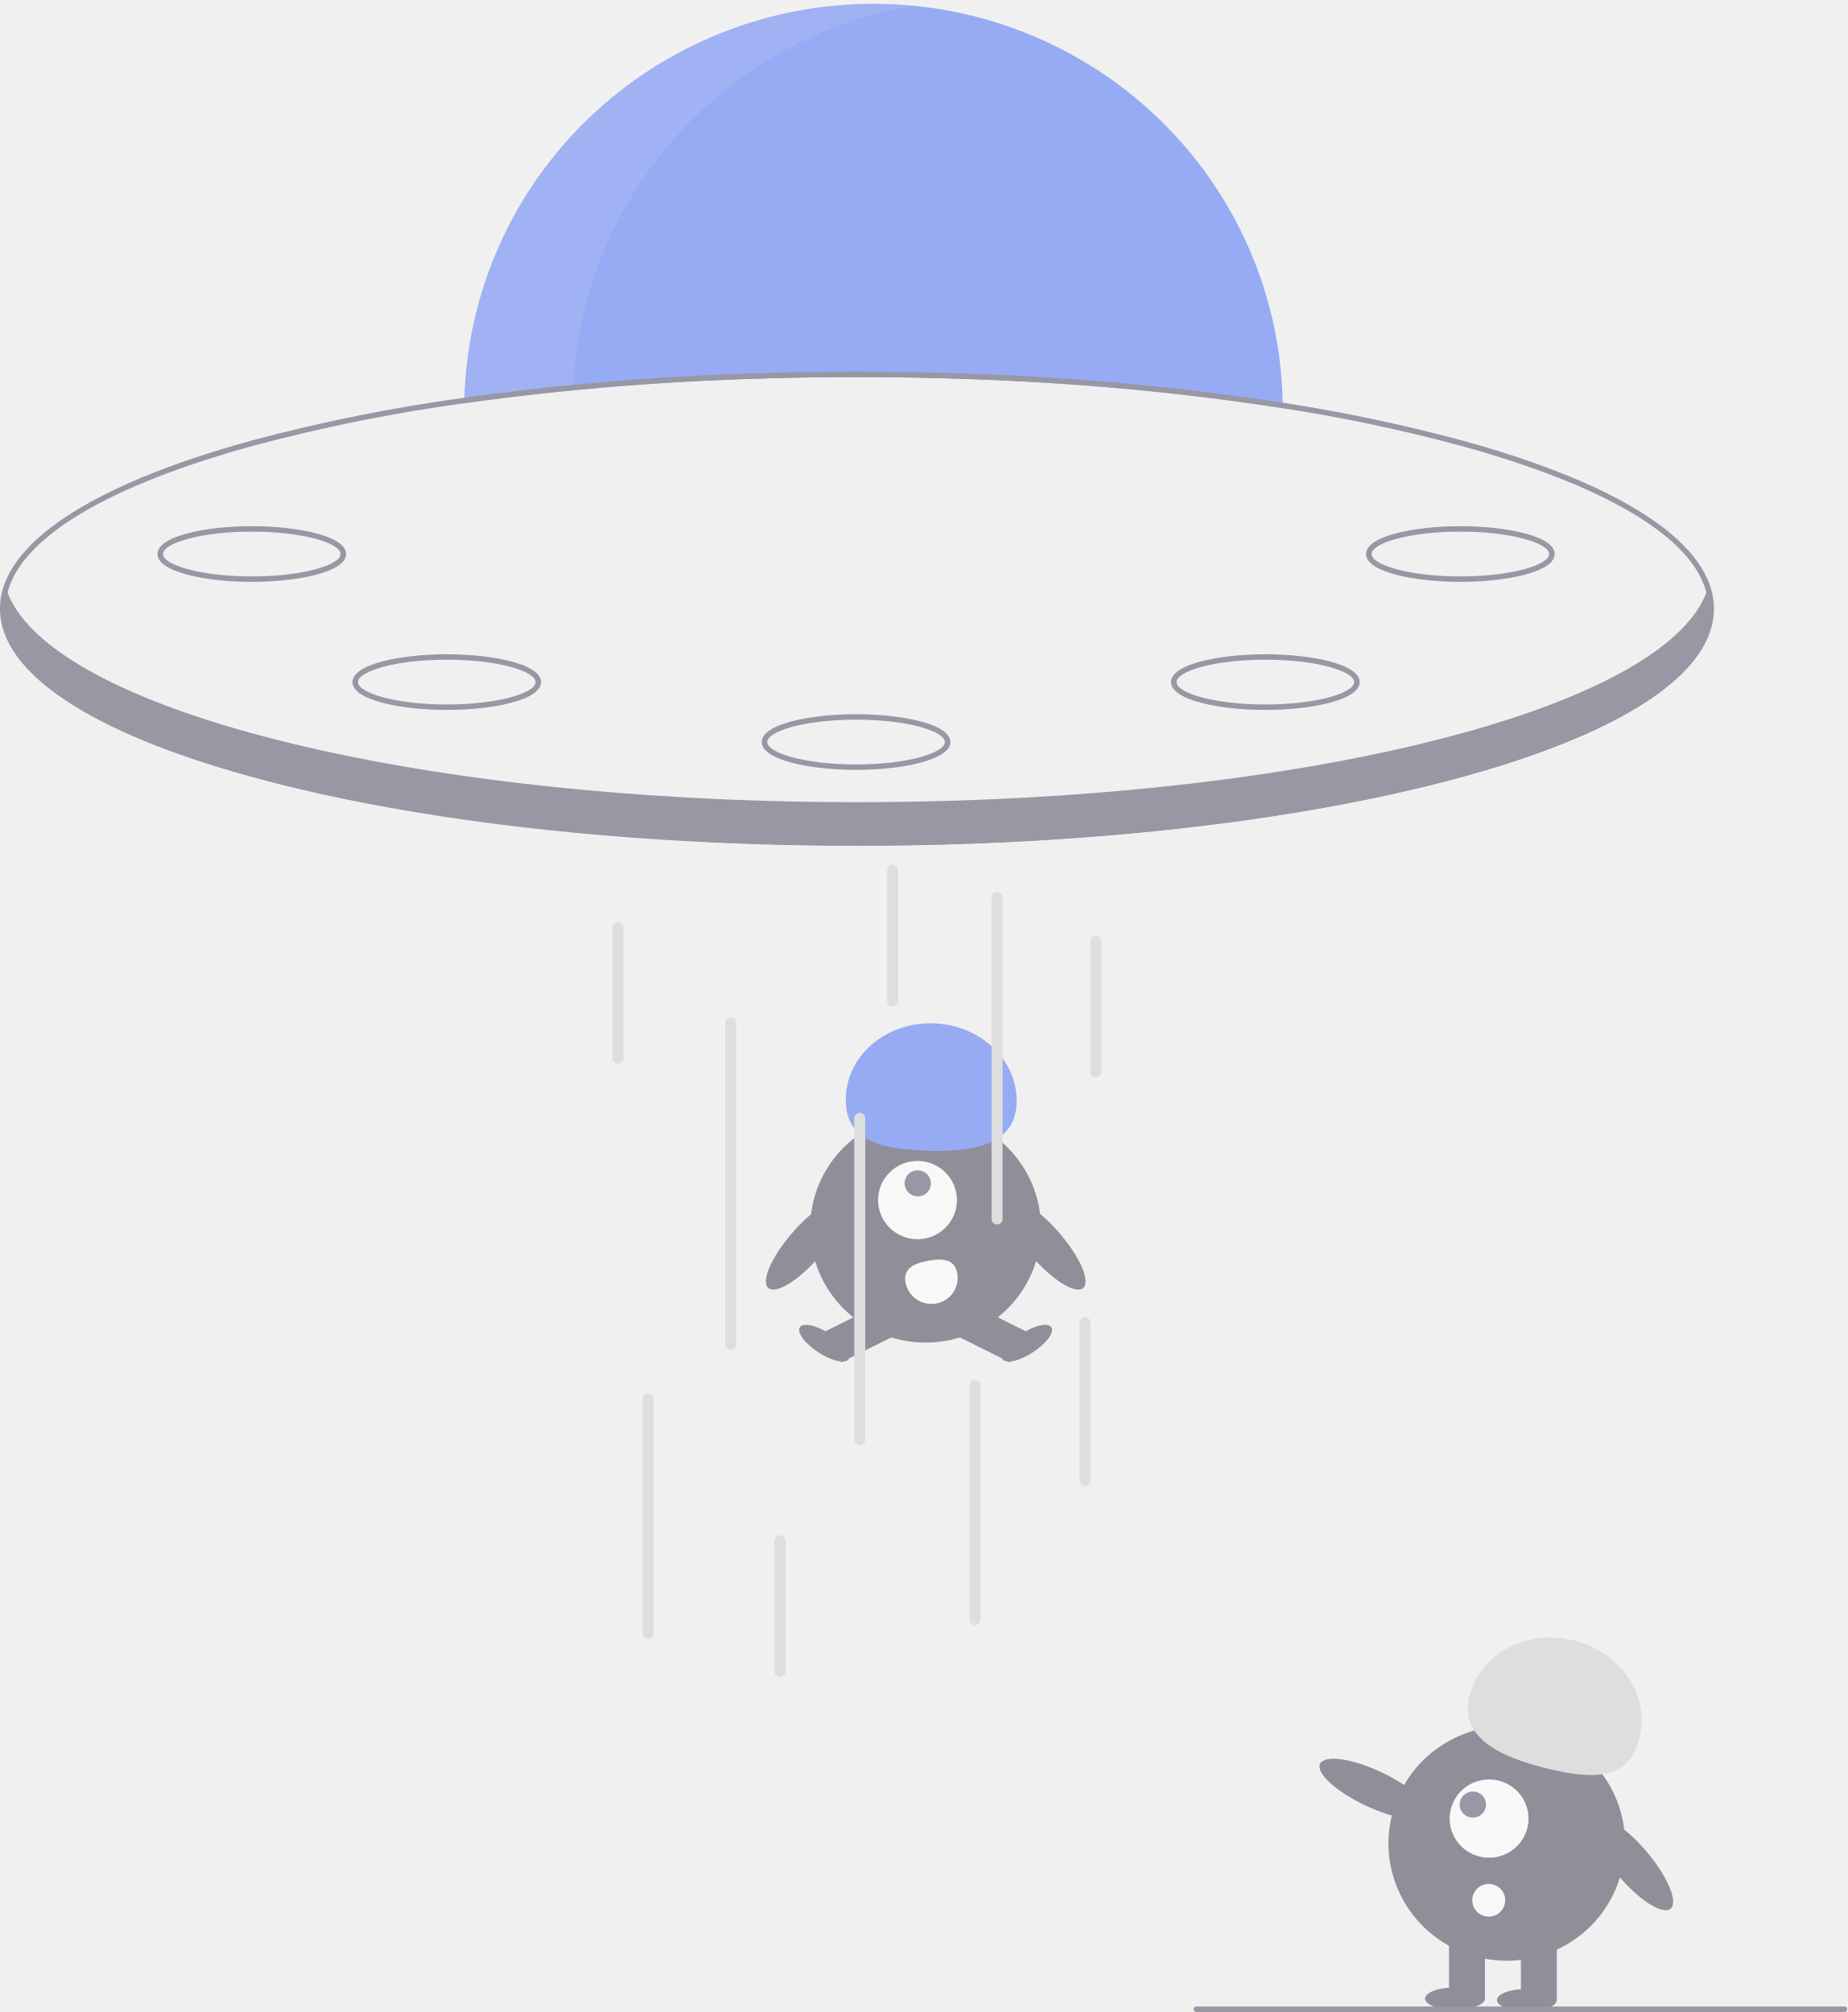
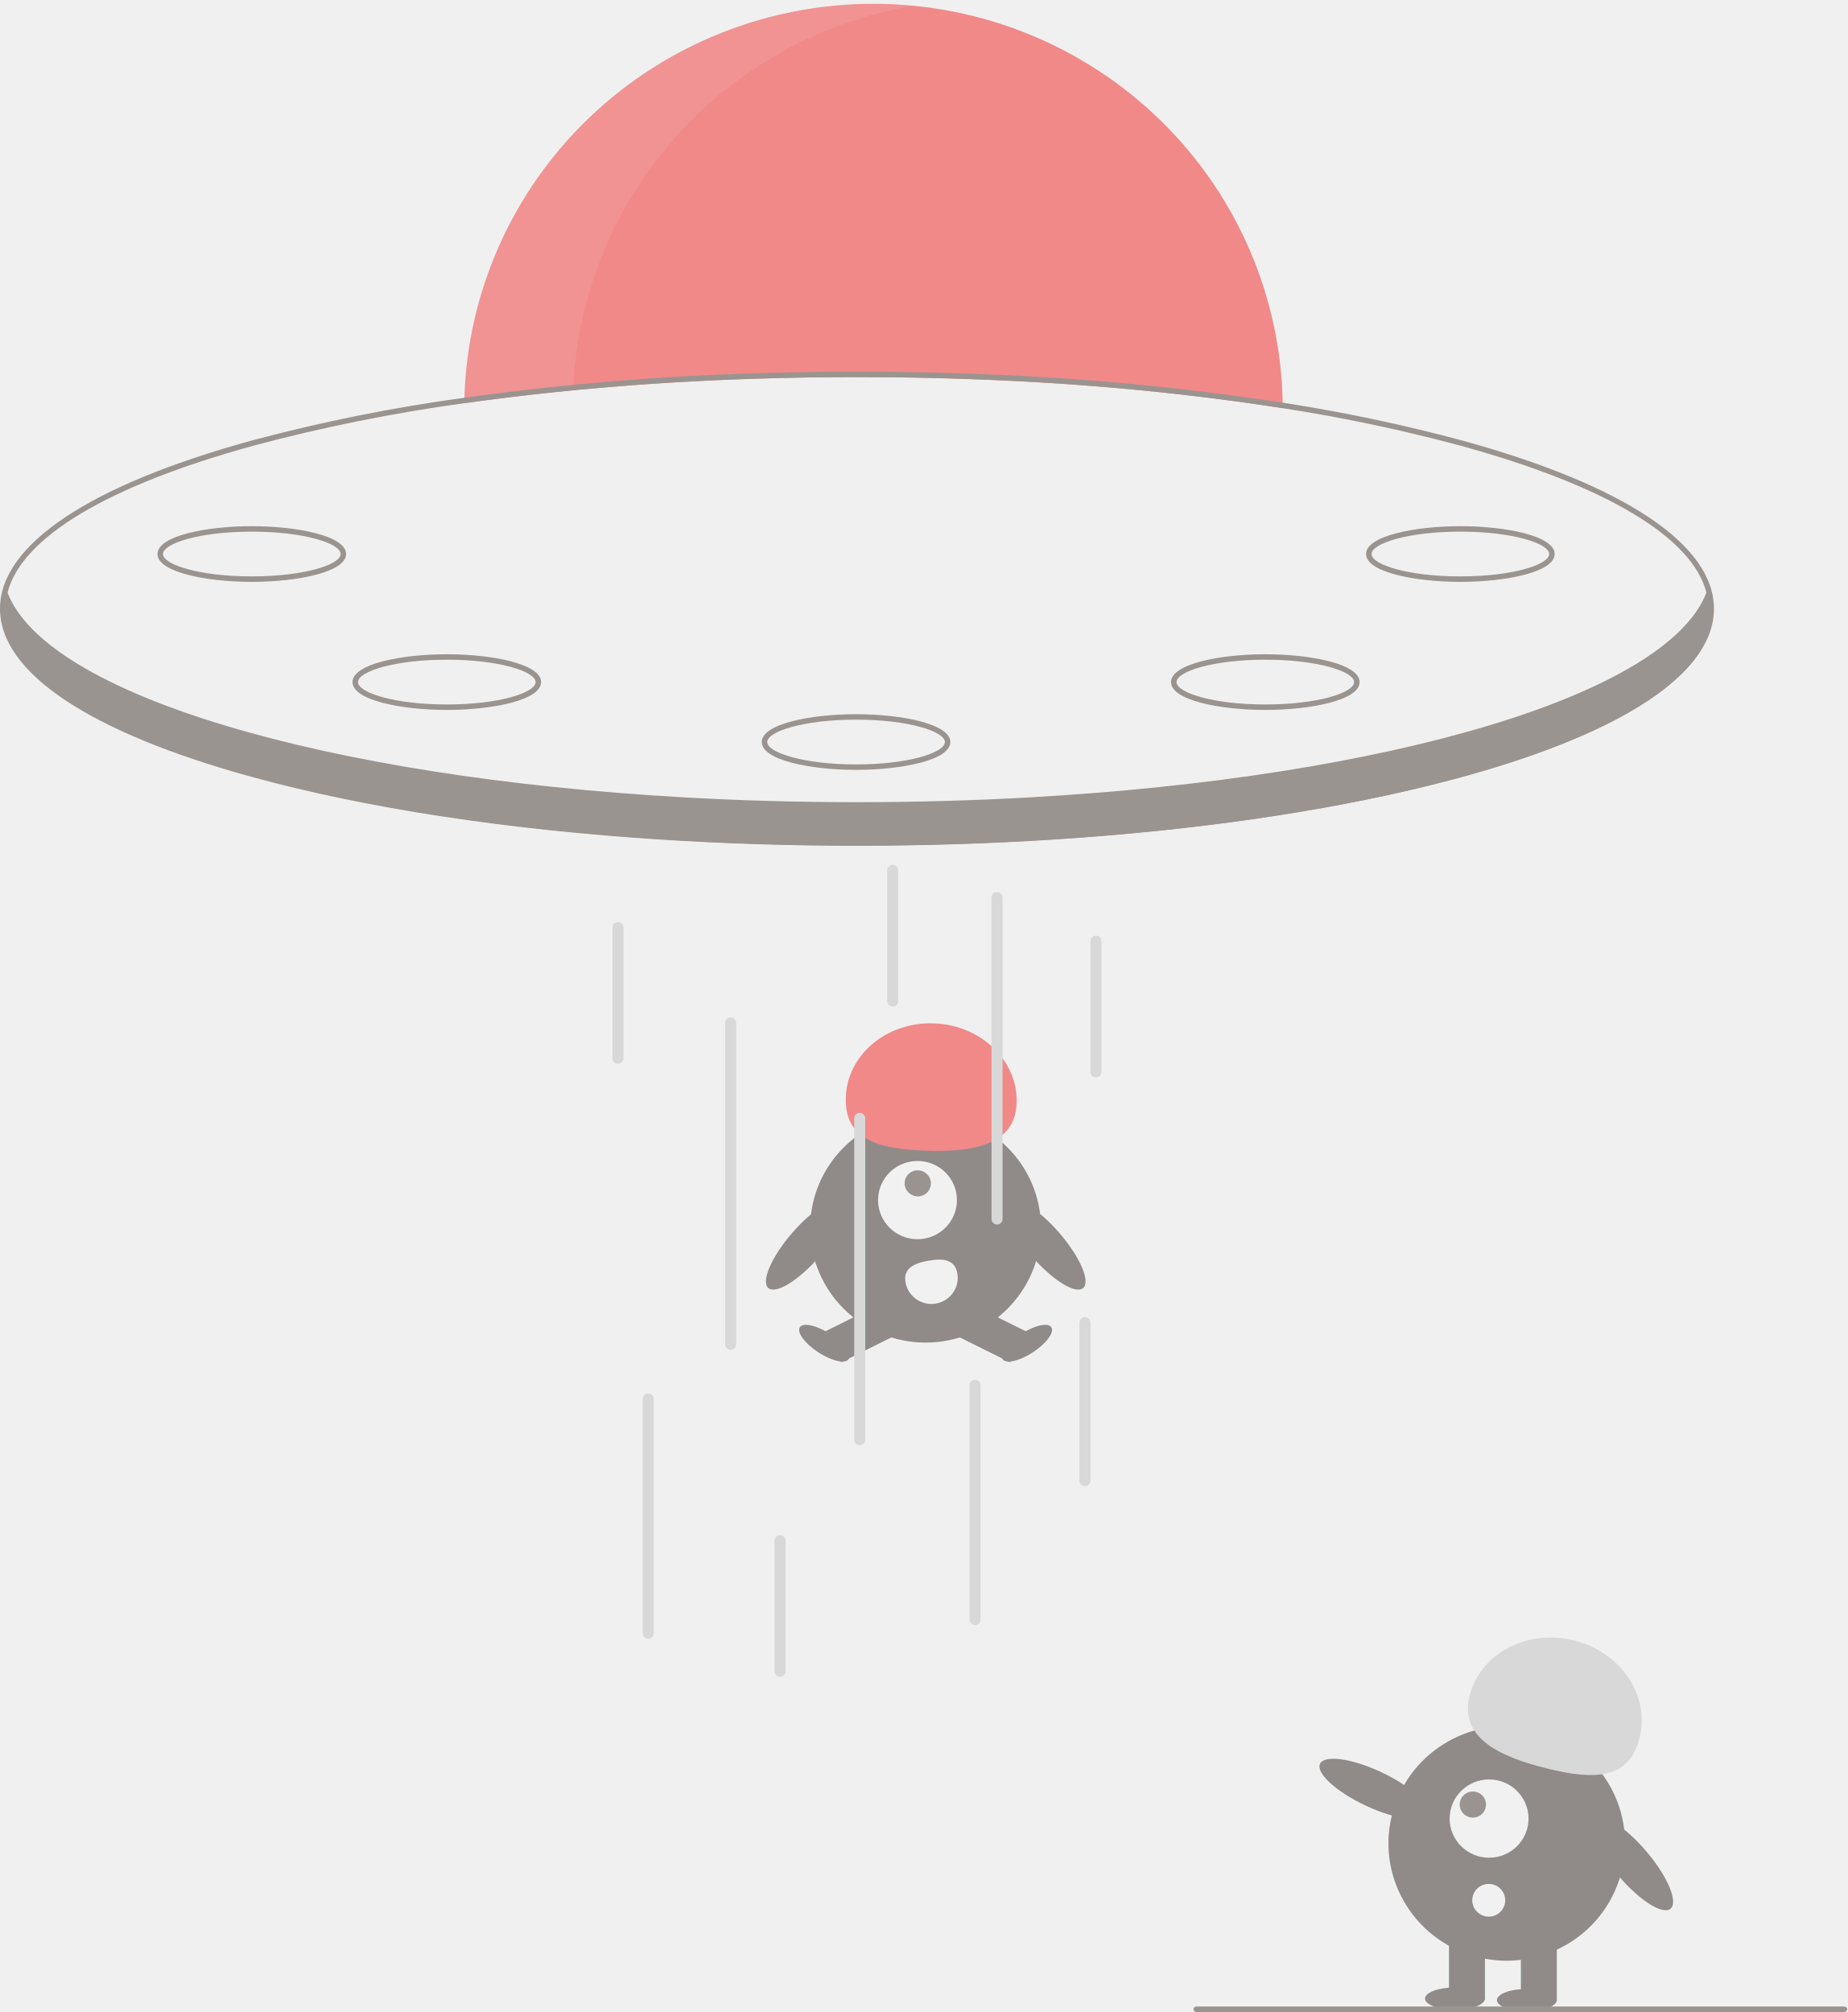
- <svg xmlns="http://www.w3.org/2000/svg" width="168" height="183" viewBox="0 0 168 183" fill="none">
-   <g opacity="0.5" clip-path="url(#clip0_171_6247)">
-     <path d="M116.657 37.127C105.011 35.283 91.749 34.299 77.938 34.299C65.297 34.299 53.12 35.122 42.221 36.673C42.223 36.507 42.226 36.341 42.233 36.175C42.522 26.537 46.6 17.393 53.594 10.697C60.589 4.002 69.945 0.287 79.665 0.346C89.383 0.405 98.694 4.233 105.605 11.013C112.517 17.792 116.482 26.985 116.652 36.626C116.654 36.795 116.657 36.961 116.657 37.127Z" fill="#3C65F5" />
-     <g opacity="0.1">
-       <path d="M84.321 0.332C79.152 -0.36 73.894 0.032 68.887 1.485C63.881 2.937 59.238 5.417 55.259 8.764C51.281 12.111 48.055 16.249 45.792 20.912C43.529 25.575 42.279 30.657 42.122 35.83C42.114 35.996 42.112 36.162 42.109 36.328C45.347 35.867 48.7 35.472 52.143 35.142C52.564 26.524 56.012 18.325 61.89 11.967C67.768 5.608 75.704 1.492 84.321 0.332V0.332Z" fill="white" />
+ <svg xmlns="http://www.w3.org/2000/svg" width="168" height="183" viewBox="0 0 168 183" fill="none" version="1.1" id="svg42">
+   <g opacity="0.5" clip-path="url(#clip0_171_6247)" id="g42">
+     <path d="M116.657 37.127C105.011 35.283 91.749 34.299 77.938 34.299C65.297 34.299 53.12 35.122 42.221 36.673C42.223 36.507 42.226 36.341 42.233 36.175C42.522 26.537 46.6 17.393 53.594 10.697C60.589 4.002 69.945 0.287 79.665 0.346C89.383 0.405 98.694 4.233 105.605 11.013C112.517 17.792 116.482 26.985 116.652 36.626C116.654 36.795 116.657 36.961 116.657 37.127Z" fill="#3C65F5" id="path1" style="fill:#f22121" />
+     <g opacity="0.1" id="g2">
+       <path d="M84.321 0.332C79.152 -0.36 73.894 0.032 68.887 1.485C63.881 2.937 59.238 5.417 55.259 8.764C51.281 12.111 48.055 16.249 45.792 20.912C43.529 25.575 42.279 30.657 42.122 35.83C42.114 35.996 42.112 36.162 42.109 36.328C45.347 35.867 48.7 35.472 52.143 35.142C52.564 26.524 56.012 18.325 61.89 11.967C67.768 5.608 75.704 1.492 84.321 0.332V0.332Z" fill="white" id="path2" style="fill:#f2f2f2" />
    </g>
-     <path d="M132.94 40.056C127.579 38.614 122.142 37.469 116.653 36.626C107.656 35.243 98.587 34.378 89.489 34.036C85.7 33.883 81.84 33.803 77.938 33.803C74.846 33.803 71.778 33.853 68.753 33.952C59.879 34.212 51.026 34.954 42.234 36.175C35.726 37.064 29.28 38.36 22.937 40.056C8.146 44.113 0 49.551 0 55.365C0 61.179 8.146 66.617 22.937 70.674C33.339 73.529 46.163 75.474 60.138 76.366C65.905 76.738 71.868 76.927 77.938 76.927C84.028 76.927 90.011 76.736 95.797 76.364C108.514 75.549 120.28 73.861 130.127 71.407C130.18 71.392 130.23 71.38 130.282 71.368C130.946 71.204 131.601 71.033 132.248 70.862C132.48 70.798 132.71 70.736 132.94 70.674C132.953 70.668 132.966 70.664 132.98 70.661C133.2 70.602 133.417 70.54 133.634 70.48C134.069 70.356 134.499 70.235 134.921 70.109C134.941 70.104 134.958 70.099 134.976 70.094C135.343 69.985 135.703 69.876 136.06 69.767C136.352 69.675 136.642 69.586 136.929 69.494C137.139 69.427 137.346 69.36 137.551 69.293C137.701 69.244 137.848 69.197 137.993 69.147C138.191 69.083 138.388 69.016 138.583 68.949C138.665 68.921 138.748 68.894 138.828 68.865C139.015 68.802 139.197 68.738 139.38 68.674C139.577 68.604 139.774 68.532 139.969 68.463C140.132 68.406 140.294 68.347 140.454 68.287C140.589 68.235 140.721 68.185 140.856 68.136C141.223 67.999 141.583 67.858 141.938 67.719C142.115 67.648 142.292 67.578 142.467 67.506C142.64 67.437 142.815 67.365 142.984 67.293C143.264 67.177 143.539 67.06 143.809 66.944C143.939 66.884 144.071 66.827 144.198 66.773C144.296 66.728 144.391 66.686 144.488 66.641C144.558 66.612 144.628 66.579 144.696 66.547C144.948 66.433 145.198 66.317 145.442 66.2C146.382 65.754 147.259 65.298 148.073 64.832C153.181 61.93 155.877 58.711 155.877 55.365C155.877 49.551 147.731 44.113 132.94 40.056ZM132.805 70.198C122.391 73.055 109.531 75.001 95.519 75.886C89.821 76.245 83.931 76.431 77.938 76.431C71.966 76.431 66.095 76.248 60.415 75.888C46.381 75.006 33.501 73.06 23.072 70.198C8.516 66.203 0.5 60.936 0.5 55.365C0.5 54.873 0.563 54.382 0.685 53.905C1.958 48.879 9.795 44.175 23.072 40.532C29.367 38.849 35.763 37.561 42.222 36.673C51.067 35.445 59.973 34.701 68.9 34.443C71.878 34.346 74.891 34.298 77.938 34.299C81.788 34.299 85.595 34.376 89.337 34.524C98.487 34.863 107.61 35.732 116.658 37.127C122.099 37.966 127.49 39.103 132.805 40.532C146.08 44.175 153.913 48.877 155.19 53.9C155.314 54.379 155.377 54.871 155.377 55.365C155.377 60.936 147.361 66.203 132.805 70.198V70.198Z" fill="#3F3D56" />
-     <path d="M155.735 55.59C155.735 58.901 152.984 62.034 148.073 64.832C147.256 65.298 146.377 65.754 145.443 66.2C145.198 66.317 144.948 66.433 144.696 66.547C144.628 66.579 144.558 66.612 144.488 66.641C144.391 66.686 144.296 66.728 144.199 66.773C144.071 66.827 143.939 66.884 143.809 66.944C143.539 67.06 143.264 67.177 142.985 67.293C142.815 67.365 142.64 67.437 142.467 67.506C142.293 67.578 142.115 67.648 141.938 67.719C141.583 67.858 141.223 67.999 140.856 68.136C140.721 68.185 140.589 68.235 140.454 68.287C140.294 68.347 140.132 68.406 139.969 68.463C139.775 68.532 139.577 68.604 139.38 68.674C139.198 68.738 139.015 68.802 138.828 68.865C138.748 68.894 138.666 68.921 138.583 68.949C138.388 69.016 138.191 69.083 137.994 69.147C137.849 69.197 137.701 69.244 137.551 69.293C137.346 69.36 137.139 69.427 136.929 69.494C136.642 69.586 136.352 69.675 136.06 69.767C135.703 69.876 135.343 69.985 134.976 70.094C134.958 70.099 134.941 70.104 134.921 70.109C134.499 70.235 134.069 70.356 133.634 70.48C133.417 70.54 133.2 70.602 132.98 70.661C132.966 70.664 132.953 70.668 132.94 70.674C132.71 70.736 132.48 70.798 132.248 70.862C131.604 71.031 130.947 71.202 130.282 71.368C130.23 71.38 130.18 71.392 130.127 71.407C120.547 73.781 108.794 75.511 95.787 76.347C90.089 76.711 84.149 76.904 78.046 76.904C71.888 76.904 65.898 76.709 60.155 76.337C25.872 74.119 0.357 65.672 0.357 55.59C0.36 54.977 0.454 54.367 0.637 53.781C0.652 53.823 0.667 53.863 0.685 53.905C4.249 63.194 29.547 70.701 62.371 72.532C67.399 72.815 72.608 72.961 77.939 72.961C83.292 72.961 88.52 72.812 93.569 72.53C126.365 70.691 151.638 63.182 155.19 53.9C155.25 53.752 155.302 53.603 155.347 53.454C155.601 54.139 155.732 54.861 155.735 55.59V55.59Z" fill="#3F3D56" />
-     <path d="M22.9 52.923C18.743 52.923 14.324 52.035 14.324 50.391C14.324 48.746 18.743 47.859 22.9 47.859C27.058 47.859 31.476 48.746 31.476 50.391C31.476 52.035 27.058 52.923 22.9 52.923ZM22.9 48.354C18.141 48.354 14.824 49.428 14.824 50.391C14.824 51.354 18.141 52.427 22.9 52.427C27.66 52.427 30.976 51.354 30.976 50.391C30.976 49.428 27.66 48.354 22.9 48.354V48.354Z" fill="#3F3D56" />
-     <path d="M40.635 64.571C36.477 64.571 32.059 63.684 32.059 62.039C32.059 60.394 36.477 59.507 40.635 59.507C44.792 59.507 49.21 60.394 49.21 62.039C49.21 63.684 44.792 64.571 40.635 64.571ZM40.635 60.002C35.875 60.002 32.558 61.076 32.558 62.039C32.558 63.002 35.875 64.075 40.635 64.075C45.394 64.075 48.711 63.002 48.711 62.039C48.711 61.076 45.394 60.002 40.635 60.002V60.002Z" fill="#3F3D56" />
-     <path d="M132.812 52.923C128.655 52.923 124.236 52.035 124.236 50.391C124.236 48.746 128.655 47.859 132.812 47.859C136.97 47.859 141.388 48.746 141.388 50.391C141.388 52.035 136.97 52.923 132.812 52.923ZM132.812 48.354C128.053 48.354 124.736 49.428 124.736 50.391C124.736 51.354 128.053 52.427 132.812 52.427C137.572 52.427 140.889 51.354 140.889 50.391C140.889 49.428 137.572 48.354 132.812 48.354V48.354Z" fill="#3F3D56" />
-     <path d="M115.076 64.571C110.919 64.571 106.5 63.684 106.5 62.039C106.5 60.394 110.919 59.507 115.076 59.507C119.233 59.507 123.652 60.394 123.652 62.039C123.652 63.684 119.233 64.571 115.076 64.571ZM115.076 60.002C110.316 60.002 107 61.076 107 62.039C107 63.002 110.316 64.075 115.076 64.075C119.835 64.075 123.152 63.002 123.152 62.039C123.152 61.076 119.835 60.002 115.076 60.002V60.002Z" fill="#3F3D56" />
-     <path d="M77.855 70.023C73.698 70.023 69.279 69.136 69.279 67.491C69.279 65.847 73.698 64.959 77.855 64.959C82.013 64.959 86.431 65.847 86.431 67.491C86.431 69.136 82.013 70.023 77.855 70.023ZM77.855 65.455C73.096 65.455 69.779 66.528 69.779 67.491C69.779 68.454 73.096 69.528 77.855 69.528C82.615 69.528 85.931 68.454 85.931 67.491C85.931 66.528 82.615 65.455 77.855 65.455V65.455Z" fill="#3F3D56" />
-     <path d="M84.178 122.113C89.975 122.113 94.673 117.451 94.673 111.7C94.673 105.95 89.975 101.288 84.178 101.288C78.382 101.288 73.684 105.95 73.684 111.7C73.684 117.451 78.382 122.113 84.178 122.113Z" fill="#2F2E41" />
-     <path d="M80.188 118.541L75.08 121.079L76.508 123.907L81.615 121.369L80.188 118.541Z" fill="#2F2E41" />
-     <path d="M77.18 123.62C77.483 123.164 76.735 122.145 75.51 121.344C74.285 120.543 73.047 120.262 72.744 120.718C72.441 121.174 73.188 122.193 74.413 122.994C75.638 123.796 76.877 124.076 77.18 123.62Z" fill="#2F2E41" />
-     <path d="M88.168 118.541L86.74 121.37L91.848 123.907L93.276 121.079L88.168 118.541Z" fill="#2F2E41" />
-     <path d="M93.942 122.994C95.167 122.193 95.915 121.174 95.612 120.718C95.309 120.262 94.07 120.543 92.845 121.344C91.62 122.145 90.873 123.164 91.175 123.62C91.478 124.076 92.717 123.796 93.942 122.994Z" fill="#2F2E41" />
-     <path d="M83.442 112.712C85.423 112.712 87.029 111.119 87.029 109.154C87.029 107.188 85.423 105.595 83.442 105.595C81.461 105.595 79.856 107.188 79.856 109.154C79.856 111.119 81.461 112.712 83.442 112.712Z" fill="white" />
-     <path d="M84.315 108.471C84.78 108.01 84.777 107.259 84.309 106.795C83.841 106.33 83.084 106.328 82.619 106.789C82.154 107.25 82.157 108.001 82.625 108.465C83.094 108.93 83.85 108.933 84.315 108.471Z" fill="#3F3D56" />
-     <path d="M92.456 100.373C92.614 96.518 89.265 93.254 84.977 93.081C80.688 92.908 77.084 95.893 76.926 99.747C76.768 103.602 79.749 104.478 84.038 104.651C88.326 104.824 92.298 104.228 92.456 100.373Z" fill="#3C65F5" />
-     <path d="M98.506 117.153C99.196 116.565 98.225 114.32 96.338 112.138C94.45 109.956 92.36 108.664 91.67 109.252C90.98 109.84 91.95 112.085 93.838 114.267C95.726 116.449 97.816 117.741 98.506 117.153Z" fill="#2F2E41" />
-     <path d="M74.547 114.267C76.434 112.085 77.405 109.84 76.715 109.252C76.025 108.664 73.935 109.956 72.047 112.138C70.159 114.319 69.189 116.565 69.879 117.152C70.569 117.74 72.659 116.448 74.547 114.267Z" fill="#2F2E41" />
-     <path d="M87.061 115.804C87.174 116.423 87.035 117.061 86.674 117.578C86.314 118.096 85.76 118.45 85.136 118.563C84.512 118.675 83.869 118.537 83.347 118.179C82.826 117.821 82.469 117.272 82.356 116.653L82.355 116.649C82.119 115.36 83.124 114.903 84.424 114.67C85.723 114.437 86.825 114.514 87.061 115.804Z" fill="white" />
-     <path d="M66.447 122.776C66.314 122.776 66.187 122.724 66.094 122.631C66 122.538 65.947 122.412 65.947 122.28V93.036C65.947 92.904 66 92.778 66.094 92.685C66.187 92.592 66.314 92.54 66.447 92.54C66.579 92.54 66.706 92.592 66.8 92.685C66.894 92.778 66.947 92.904 66.947 93.036V122.28C66.947 122.412 66.894 122.538 66.8 122.631C66.706 122.724 66.579 122.776 66.447 122.776Z" fill="#CCCCCC" />
-     <path d="M58.953 149.047C58.82 149.047 58.693 148.994 58.599 148.901C58.506 148.808 58.453 148.682 58.453 148.551V127.237C58.453 127.106 58.506 126.98 58.599 126.887C58.693 126.794 58.82 126.741 58.953 126.741C59.085 126.741 59.212 126.794 59.306 126.887C59.4 126.98 59.452 127.106 59.452 127.237V148.551C59.452 148.682 59.4 148.808 59.306 148.901C59.212 148.994 59.085 149.047 58.953 149.047V149.047Z" fill="#CCCCCC" />
-     <path d="M78.189 131.45C78.057 131.45 77.93 131.398 77.836 131.305C77.742 131.212 77.689 131.086 77.689 130.955V101.71C77.689 101.579 77.742 101.452 77.836 101.36C77.93 101.267 78.057 101.214 78.189 101.214C78.322 101.214 78.449 101.267 78.542 101.36C78.636 101.452 78.689 101.579 78.689 101.71V130.955C78.689 131.086 78.636 131.212 78.542 131.305C78.449 131.398 78.322 131.45 78.189 131.45Z" fill="#CCCCCC" />
-     <path d="M70.943 152.516C70.811 152.516 70.683 152.464 70.59 152.371C70.496 152.278 70.443 152.152 70.443 152.021V140.125C70.443 139.993 70.496 139.867 70.59 139.774C70.683 139.681 70.811 139.629 70.943 139.629C71.076 139.629 71.203 139.681 71.296 139.774C71.39 139.867 71.443 139.993 71.443 140.125V152.021C71.443 152.152 71.39 152.278 71.296 152.371C71.203 152.464 71.076 152.516 70.943 152.516V152.516Z" fill="#CCCCCC" />
-     <path d="M81.185 91.549C81.053 91.549 80.926 91.497 80.832 91.404C80.738 91.311 80.686 91.185 80.686 91.053V79.157C80.686 79.026 80.738 78.9 80.832 78.807C80.926 78.714 81.053 78.661 81.185 78.661C81.318 78.661 81.445 78.714 81.538 78.807C81.632 78.9 81.685 79.026 81.685 79.157V91.053C81.685 91.185 81.632 91.311 81.538 91.404C81.445 91.497 81.318 91.549 81.185 91.549V91.549Z" fill="#CCCCCC" />
-     <path d="M56.205 96.753C56.072 96.753 55.945 96.701 55.851 96.608C55.758 96.515 55.705 96.389 55.705 96.258V84.362C55.705 84.23 55.758 84.104 55.851 84.011C55.945 83.918 56.072 83.866 56.205 83.866C56.337 83.866 56.464 83.918 56.558 84.011C56.652 84.104 56.704 84.23 56.704 84.362V96.258C56.704 96.389 56.652 96.515 56.558 96.608C56.464 96.701 56.337 96.753 56.205 96.753V96.753Z" fill="#CCCCCC" />
-     <path d="M99.671 97.993C99.539 97.993 99.412 97.94 99.318 97.847C99.225 97.754 99.172 97.628 99.172 97.497V85.601C99.172 85.469 99.225 85.343 99.318 85.25C99.412 85.157 99.539 85.105 99.671 85.105C99.804 85.105 99.931 85.157 100.025 85.25C100.118 85.343 100.171 85.469 100.171 85.601V97.497C100.171 97.628 100.118 97.754 100.025 97.847C99.931 97.94 99.804 97.993 99.671 97.993Z" fill="#CCCCCC" />
-     <path d="M98.671 135.168C98.539 135.168 98.412 135.116 98.318 135.023C98.225 134.93 98.172 134.804 98.172 134.672V120.298C98.172 120.166 98.225 120.04 98.318 119.947C98.412 119.854 98.539 119.802 98.671 119.802C98.804 119.802 98.931 119.854 99.025 119.947C99.118 120.04 99.171 120.166 99.171 120.298V134.672C99.171 134.804 99.118 134.93 99.025 135.023C98.931 135.116 98.804 135.168 98.671 135.168Z" fill="#CCCCCC" />
-     <path d="M88.679 147.807C88.547 147.807 88.42 147.755 88.326 147.662C88.232 147.569 88.18 147.443 88.18 147.312V125.998C88.18 125.866 88.232 125.74 88.326 125.647C88.42 125.554 88.547 125.502 88.679 125.502C88.812 125.502 88.939 125.554 89.033 125.647C89.126 125.74 89.179 125.866 89.179 125.998V147.312C89.179 147.443 89.126 147.569 89.033 147.662C88.939 147.755 88.812 147.807 88.679 147.807Z" fill="#CCCCCC" />
-     <path d="M90.677 111.376C90.545 111.376 90.418 111.323 90.324 111.23C90.23 111.137 90.178 111.011 90.178 110.88V81.635C90.178 81.504 90.23 81.378 90.324 81.285C90.418 81.192 90.545 81.14 90.677 81.14C90.81 81.14 90.937 81.192 91.031 81.285C91.124 81.378 91.177 81.504 91.177 81.635V110.88C91.177 111.011 91.124 111.137 91.031 111.23C90.937 111.323 90.81 111.376 90.677 111.376Z" fill="#CCCCCC" />
-     <path d="M151.928 173.606C152.643 173.012 151.677 170.699 149.769 168.439C147.862 166.179 145.736 164.829 145.021 165.423C144.306 166.017 145.273 168.33 147.18 170.59C149.087 172.85 151.213 174.2 151.928 173.606Z" fill="#2F2E41" />
-     <path d="M147.238 171.036C149.117 165.444 146.071 159.399 140.434 157.535C134.797 155.671 128.705 158.693 126.826 164.286C124.947 169.878 127.993 175.923 133.63 177.787C139.267 179.651 145.359 176.629 147.238 171.036Z" fill="#2F2E41" />
-     <path d="M141.587 176.038H138.318V181.848H141.587V176.038Z" fill="#2F2E41" />
-     <path d="M135.05 176.038H131.781V181.848H135.05V176.038Z" fill="#2F2E41" />
-     <path d="M138.862 182.928C140.367 182.928 141.586 182.475 141.586 181.915C141.586 181.356 140.367 180.902 138.862 180.902C137.358 180.902 136.139 181.356 136.139 181.915C136.139 182.475 137.358 182.928 138.862 182.928Z" fill="#2F2E41" />
-     <path d="M132.325 182.793C133.829 182.793 135.049 182.34 135.049 181.78C135.049 181.22 133.829 180.767 132.325 180.767C130.821 180.767 129.602 181.22 129.602 181.78C129.602 182.34 130.821 182.793 132.325 182.793Z" fill="#2F2E41" />
-     <path d="M133.654 154.244C134.615 150.406 138.855 148.147 143.125 149.199C147.395 150.251 150.078 154.215 149.118 158.054C148.157 161.892 144.97 161.904 140.7 160.852C136.43 159.8 132.693 158.082 133.654 154.244Z" fill="#CCCCCC" />
-     <path d="M129.774 164.996C130.174 164.159 128.322 162.458 125.638 161.195C122.953 159.932 120.453 159.586 120.054 160.422C119.654 161.258 121.506 162.959 124.19 164.222C126.875 165.485 129.375 165.832 129.774 164.996Z" fill="#2F2E41" />
-     <path d="M135.425 168.967C137.406 168.967 139.012 167.374 139.012 165.409C139.012 163.444 137.406 161.85 135.425 161.85C133.444 161.85 131.838 163.444 131.838 165.409C131.838 167.374 133.444 168.967 135.425 168.967Z" fill="white" />
-     <path d="M133.95 165.319C134.61 165.319 135.145 164.788 135.145 164.133C135.145 163.478 134.61 162.947 133.95 162.947C133.289 162.947 132.754 163.478 132.754 164.133C132.754 164.788 133.289 165.319 133.95 165.319Z" fill="#3F3D56" />
-     <path d="M135.393 174.326C136.221 174.326 136.892 173.66 136.892 172.839C136.892 172.018 136.221 171.352 135.393 171.352C134.566 171.352 133.895 172.018 133.895 172.839C133.895 173.66 134.566 174.326 135.393 174.326Z" fill="white" />
-     <path d="M167.75 183H108.797C108.73 183 108.667 182.974 108.62 182.927C108.573 182.881 108.547 182.818 108.547 182.752C108.547 182.686 108.573 182.623 108.62 182.577C108.667 182.53 108.73 182.504 108.797 182.504H167.75C167.816 182.504 167.88 182.53 167.927 182.577C167.974 182.623 168 182.686 168 182.752C168 182.818 167.974 182.881 167.927 182.927C167.88 182.974 167.816 183 167.75 183Z" fill="#3F3D56" />
+     <path d="M132.94 40.056C127.579 38.614 122.142 37.469 116.653 36.626C107.656 35.243 98.587 34.378 89.489 34.036C85.7 33.883 81.84 33.803 77.938 33.803C74.846 33.803 71.778 33.853 68.753 33.952C59.879 34.212 51.026 34.954 42.234 36.175C35.726 37.064 29.28 38.36 22.937 40.056C8.146 44.113 0 49.551 0 55.365C0 61.179 8.146 66.617 22.937 70.674C33.339 73.529 46.163 75.474 60.138 76.366C65.905 76.738 71.868 76.927 77.938 76.927C84.028 76.927 90.011 76.736 95.797 76.364C108.514 75.549 120.28 73.861 130.127 71.407C130.18 71.392 130.23 71.38 130.282 71.368C130.946 71.204 131.601 71.033 132.248 70.862C132.48 70.798 132.71 70.736 132.94 70.674C132.953 70.668 132.966 70.664 132.98 70.661C133.2 70.602 133.417 70.54 133.634 70.48C134.069 70.356 134.499 70.235 134.921 70.109C134.941 70.104 134.958 70.099 134.976 70.094C135.343 69.985 135.703 69.876 136.06 69.767C136.352 69.675 136.642 69.586 136.929 69.494C137.139 69.427 137.346 69.36 137.551 69.293C137.701 69.244 137.848 69.197 137.993 69.147C138.191 69.083 138.388 69.016 138.583 68.949C138.665 68.921 138.748 68.894 138.828 68.865C139.015 68.802 139.197 68.738 139.38 68.674C139.577 68.604 139.774 68.532 139.969 68.463C140.132 68.406 140.294 68.347 140.454 68.287C140.589 68.235 140.721 68.185 140.856 68.136C141.223 67.999 141.583 67.858 141.938 67.719C142.115 67.648 142.292 67.578 142.467 67.506C142.64 67.437 142.815 67.365 142.984 67.293C143.264 67.177 143.539 67.06 143.809 66.944C143.939 66.884 144.071 66.827 144.198 66.773C144.296 66.728 144.391 66.686 144.488 66.641C144.558 66.612 144.628 66.579 144.696 66.547C144.948 66.433 145.198 66.317 145.442 66.2C146.382 65.754 147.259 65.298 148.073 64.832C153.181 61.93 155.877 58.711 155.877 55.365C155.877 49.551 147.731 44.113 132.94 40.056ZM132.805 70.198C122.391 73.055 109.531 75.001 95.519 75.886C89.821 76.245 83.931 76.431 77.938 76.431C71.966 76.431 66.095 76.248 60.415 75.888C46.381 75.006 33.501 73.06 23.072 70.198C8.516 66.203 0.5 60.936 0.5 55.365C0.5 54.873 0.563 54.382 0.685 53.905C1.958 48.879 9.795 44.175 23.072 40.532C29.367 38.849 35.763 37.561 42.222 36.673C51.067 35.445 59.973 34.701 68.9 34.443C71.878 34.346 74.891 34.298 77.938 34.299C81.788 34.299 85.595 34.376 89.337 34.524C98.487 34.863 107.61 35.732 116.658 37.127C122.099 37.966 127.49 39.103 132.805 40.532C146.08 44.175 153.913 48.877 155.19 53.9C155.314 54.379 155.377 54.871 155.377 55.365C155.377 60.936 147.361 66.203 132.805 70.198V70.198Z" fill="#3F3D56" id="path3" style="fill:#443731" />
+     <path d="M155.735 55.59C155.735 58.901 152.984 62.034 148.073 64.832C147.256 65.298 146.377 65.754 145.443 66.2C145.198 66.317 144.948 66.433 144.696 66.547C144.628 66.579 144.558 66.612 144.488 66.641C144.391 66.686 144.296 66.728 144.199 66.773C144.071 66.827 143.939 66.884 143.809 66.944C143.539 67.06 143.264 67.177 142.985 67.293C142.815 67.365 142.64 67.437 142.467 67.506C142.293 67.578 142.115 67.648 141.938 67.719C141.583 67.858 141.223 67.999 140.856 68.136C140.721 68.185 140.589 68.235 140.454 68.287C140.294 68.347 140.132 68.406 139.969 68.463C139.775 68.532 139.577 68.604 139.38 68.674C139.198 68.738 139.015 68.802 138.828 68.865C138.748 68.894 138.666 68.921 138.583 68.949C138.388 69.016 138.191 69.083 137.994 69.147C137.849 69.197 137.701 69.244 137.551 69.293C137.346 69.36 137.139 69.427 136.929 69.494C136.642 69.586 136.352 69.675 136.06 69.767C135.703 69.876 135.343 69.985 134.976 70.094C134.958 70.099 134.941 70.104 134.921 70.109C134.499 70.235 134.069 70.356 133.634 70.48C133.417 70.54 133.2 70.602 132.98 70.661C132.966 70.664 132.953 70.668 132.94 70.674C132.71 70.736 132.48 70.798 132.248 70.862C131.604 71.031 130.947 71.202 130.282 71.368C130.23 71.38 130.18 71.392 130.127 71.407C120.547 73.781 108.794 75.511 95.787 76.347C90.089 76.711 84.149 76.904 78.046 76.904C71.888 76.904 65.898 76.709 60.155 76.337C25.872 74.119 0.357 65.672 0.357 55.59C0.36 54.977 0.454 54.367 0.637 53.781C0.652 53.823 0.667 53.863 0.685 53.905C4.249 63.194 29.547 70.701 62.371 72.532C67.399 72.815 72.608 72.961 77.939 72.961C83.292 72.961 88.52 72.812 93.569 72.53C126.365 70.691 151.638 63.182 155.19 53.9C155.25 53.752 155.302 53.603 155.347 53.454C155.601 54.139 155.732 54.861 155.735 55.59V55.59Z" fill="#3F3D56" id="path4" style="fill:#443731" />
+     <path d="M22.9 52.923C18.743 52.923 14.324 52.035 14.324 50.391C14.324 48.746 18.743 47.859 22.9 47.859C27.058 47.859 31.476 48.746 31.476 50.391C31.476 52.035 27.058 52.923 22.9 52.923ZM22.9 48.354C18.141 48.354 14.824 49.428 14.824 50.391C14.824 51.354 18.141 52.427 22.9 52.427C27.66 52.427 30.976 51.354 30.976 50.391C30.976 49.428 27.66 48.354 22.9 48.354V48.354Z" fill="#3F3D56" id="path5" style="fill:#443731" />
+     <path d="M40.635 64.571C36.477 64.571 32.059 63.684 32.059 62.039C32.059 60.394 36.477 59.507 40.635 59.507C44.792 59.507 49.21 60.394 49.21 62.039C49.21 63.684 44.792 64.571 40.635 64.571ZM40.635 60.002C35.875 60.002 32.558 61.076 32.558 62.039C32.558 63.002 35.875 64.075 40.635 64.075C45.394 64.075 48.711 63.002 48.711 62.039C48.711 61.076 45.394 60.002 40.635 60.002V60.002Z" fill="#3F3D56" id="path6" style="fill:#443731" />
+     <path d="M132.812 52.923C128.655 52.923 124.236 52.035 124.236 50.391C124.236 48.746 128.655 47.859 132.812 47.859C136.97 47.859 141.388 48.746 141.388 50.391C141.388 52.035 136.97 52.923 132.812 52.923ZM132.812 48.354C128.053 48.354 124.736 49.428 124.736 50.391C124.736 51.354 128.053 52.427 132.812 52.427C137.572 52.427 140.889 51.354 140.889 50.391C140.889 49.428 137.572 48.354 132.812 48.354V48.354Z" fill="#3F3D56" id="path7" style="fill:#443731" />
+     <path d="M115.076 64.571C110.919 64.571 106.5 63.684 106.5 62.039C106.5 60.394 110.919 59.507 115.076 59.507C119.233 59.507 123.652 60.394 123.652 62.039C123.652 63.684 119.233 64.571 115.076 64.571ZM115.076 60.002C110.316 60.002 107 61.076 107 62.039C107 63.002 110.316 64.075 115.076 64.075C119.835 64.075 123.152 63.002 123.152 62.039C123.152 61.076 119.835 60.002 115.076 60.002V60.002Z" fill="#3F3D56" id="path8" style="fill:#443731" />
+     <path d="M77.855 70.023C73.698 70.023 69.279 69.136 69.279 67.491C69.279 65.847 73.698 64.959 77.855 64.959C82.013 64.959 86.431 65.847 86.431 67.491C86.431 69.136 82.013 70.023 77.855 70.023ZM77.855 65.455C73.096 65.455 69.779 66.528 69.779 67.491C69.779 68.454 73.096 69.528 77.855 69.528C82.615 69.528 85.931 68.454 85.931 67.491C85.931 66.528 82.615 65.455 77.855 65.455V65.455Z" fill="#3F3D56" id="path9" style="fill:#443731" />
+     <path d="M84.178 122.113C89.975 122.113 94.673 117.451 94.673 111.7C94.673 105.95 89.975 101.288 84.178 101.288C78.382 101.288 73.684 105.95 73.684 111.7C73.684 117.451 78.382 122.113 84.178 122.113Z" fill="#2F2E41" id="path10" style="fill:#302521" />
+     <path d="M80.188 118.541L75.08 121.079L76.508 123.907L81.615 121.369L80.188 118.541Z" fill="#2F2E41" id="path11" style="fill:#302521" />
+     <path d="M77.18 123.62C77.483 123.164 76.735 122.145 75.51 121.344C74.285 120.543 73.047 120.262 72.744 120.718C72.441 121.174 73.188 122.193 74.413 122.994C75.638 123.796 76.877 124.076 77.18 123.62Z" fill="#2F2E41" id="path12" style="fill:#302521" />
+     <path d="M88.168 118.541L86.74 121.37L91.848 123.907L93.276 121.079L88.168 118.541Z" fill="#2F2E41" id="path13" style="fill:#302521" />
+     <path d="M93.942 122.994C95.167 122.193 95.915 121.174 95.612 120.718C95.309 120.262 94.07 120.543 92.845 121.344C91.62 122.145 90.873 123.164 91.175 123.62C91.478 124.076 92.717 123.796 93.942 122.994Z" fill="#2F2E41" id="path14" style="fill:#302521" />
+     <path d="M83.442 112.712C85.423 112.712 87.029 111.119 87.029 109.154C87.029 107.188 85.423 105.595 83.442 105.595C81.461 105.595 79.856 107.188 79.856 109.154C79.856 111.119 81.461 112.712 83.442 112.712Z" fill="white" id="path15" style="fill:#f2f2f2" />
+     <path d="M84.315 108.471C84.78 108.01 84.777 107.259 84.309 106.795C83.841 106.33 83.084 106.328 82.619 106.789C82.154 107.25 82.157 108.001 82.625 108.465C83.094 108.93 83.85 108.933 84.315 108.471Z" fill="#3F3D56" id="path16" style="fill:#443731" />
+     <path d="M92.456 100.373C92.614 96.518 89.265 93.254 84.977 93.081C80.688 92.908 77.084 95.893 76.926 99.747C76.768 103.602 79.749 104.478 84.038 104.651C88.326 104.824 92.298 104.228 92.456 100.373Z" fill="#3C65F5" id="path17" style="fill:#f22121" />
+     <path d="M98.506 117.153C99.196 116.565 98.225 114.32 96.338 112.138C94.45 109.956 92.36 108.664 91.67 109.252C90.98 109.84 91.95 112.085 93.838 114.267C95.726 116.449 97.816 117.741 98.506 117.153Z" fill="#2F2E41" id="path18" style="fill:#302521" />
+     <path d="M74.547 114.267C76.434 112.085 77.405 109.84 76.715 109.252C76.025 108.664 73.935 109.956 72.047 112.138C70.159 114.319 69.189 116.565 69.879 117.152C70.569 117.74 72.659 116.448 74.547 114.267Z" fill="#2F2E41" id="path19" style="fill:#302521" />
+     <path d="M87.061 115.804C87.174 116.423 87.035 117.061 86.674 117.578C86.314 118.096 85.76 118.45 85.136 118.563C84.512 118.675 83.869 118.537 83.347 118.179C82.826 117.821 82.469 117.272 82.356 116.653L82.355 116.649C82.119 115.36 83.124 114.903 84.424 114.67C85.723 114.437 86.825 114.514 87.061 115.804Z" fill="white" id="path20" style="fill:#f2f2f2" />
+     <path d="M66.447 122.776C66.314 122.776 66.187 122.724 66.094 122.631C66 122.538 65.947 122.412 65.947 122.28V93.036C65.947 92.904 66 92.778 66.094 92.685C66.187 92.592 66.314 92.54 66.447 92.54C66.579 92.54 66.706 92.592 66.8 92.685C66.894 92.778 66.947 92.904 66.947 93.036V122.28C66.947 122.412 66.894 122.538 66.8 122.631C66.706 122.724 66.579 122.776 66.447 122.776Z" fill="#CCCCCC" id="path21" style="fill:#bfbfbf" />
+     <path d="M58.953 149.047C58.82 149.047 58.693 148.994 58.599 148.901C58.506 148.808 58.453 148.682 58.453 148.551V127.237C58.453 127.106 58.506 126.98 58.599 126.887C58.693 126.794 58.82 126.741 58.953 126.741C59.085 126.741 59.212 126.794 59.306 126.887C59.4 126.98 59.452 127.106 59.452 127.237V148.551C59.452 148.682 59.4 148.808 59.306 148.901C59.212 148.994 59.085 149.047 58.953 149.047V149.047Z" fill="#CCCCCC" id="path22" style="fill:#bfbfbf" />
+     <path d="M78.189 131.45C78.057 131.45 77.93 131.398 77.836 131.305C77.742 131.212 77.689 131.086 77.689 130.955V101.71C77.689 101.579 77.742 101.452 77.836 101.36C77.93 101.267 78.057 101.214 78.189 101.214C78.322 101.214 78.449 101.267 78.542 101.36C78.636 101.452 78.689 101.579 78.689 101.71V130.955C78.689 131.086 78.636 131.212 78.542 131.305C78.449 131.398 78.322 131.45 78.189 131.45Z" fill="#CCCCCC" id="path23" style="fill:#bfbfbf" />
+     <path d="M70.943 152.516C70.811 152.516 70.683 152.464 70.59 152.371C70.496 152.278 70.443 152.152 70.443 152.021V140.125C70.443 139.993 70.496 139.867 70.59 139.774C70.683 139.681 70.811 139.629 70.943 139.629C71.076 139.629 71.203 139.681 71.296 139.774C71.39 139.867 71.443 139.993 71.443 140.125V152.021C71.443 152.152 71.39 152.278 71.296 152.371C71.203 152.464 71.076 152.516 70.943 152.516V152.516Z" fill="#CCCCCC" id="path24" style="fill:#bfbfbf" />
+     <path d="M81.185 91.549C81.053 91.549 80.926 91.497 80.832 91.404C80.738 91.311 80.686 91.185 80.686 91.053V79.157C80.686 79.026 80.738 78.9 80.832 78.807C80.926 78.714 81.053 78.661 81.185 78.661C81.318 78.661 81.445 78.714 81.538 78.807C81.632 78.9 81.685 79.026 81.685 79.157V91.053C81.685 91.185 81.632 91.311 81.538 91.404C81.445 91.497 81.318 91.549 81.185 91.549V91.549Z" fill="#CCCCCC" id="path25" style="fill:#bfbfbf" />
+     <path d="M56.205 96.753C56.072 96.753 55.945 96.701 55.851 96.608C55.758 96.515 55.705 96.389 55.705 96.258V84.362C55.705 84.23 55.758 84.104 55.851 84.011C55.945 83.918 56.072 83.866 56.205 83.866C56.337 83.866 56.464 83.918 56.558 84.011C56.652 84.104 56.704 84.23 56.704 84.362V96.258C56.704 96.389 56.652 96.515 56.558 96.608C56.464 96.701 56.337 96.753 56.205 96.753V96.753Z" fill="#CCCCCC" id="path26" style="fill:#bfbfbf" />
+     <path d="M99.671 97.993C99.539 97.993 99.412 97.94 99.318 97.847C99.225 97.754 99.172 97.628 99.172 97.497V85.601C99.172 85.469 99.225 85.343 99.318 85.25C99.412 85.157 99.539 85.105 99.671 85.105C99.804 85.105 99.931 85.157 100.025 85.25C100.118 85.343 100.171 85.469 100.171 85.601V97.497C100.171 97.628 100.118 97.754 100.025 97.847C99.931 97.94 99.804 97.993 99.671 97.993Z" fill="#CCCCCC" id="path27" style="fill:#bfbfbf" />
+     <path d="M98.671 135.168C98.539 135.168 98.412 135.116 98.318 135.023C98.225 134.93 98.172 134.804 98.172 134.672V120.298C98.172 120.166 98.225 120.04 98.318 119.947C98.412 119.854 98.539 119.802 98.671 119.802C98.804 119.802 98.931 119.854 99.025 119.947C99.118 120.04 99.171 120.166 99.171 120.298V134.672C99.171 134.804 99.118 134.93 99.025 135.023C98.931 135.116 98.804 135.168 98.671 135.168Z" fill="#CCCCCC" id="path28" style="fill:#bfbfbf" />
+     <path d="M88.679 147.807C88.547 147.807 88.42 147.755 88.326 147.662C88.232 147.569 88.18 147.443 88.18 147.312V125.998C88.18 125.866 88.232 125.74 88.326 125.647C88.42 125.554 88.547 125.502 88.679 125.502C88.812 125.502 88.939 125.554 89.033 125.647C89.126 125.74 89.179 125.866 89.179 125.998V147.312C89.179 147.443 89.126 147.569 89.033 147.662C88.939 147.755 88.812 147.807 88.679 147.807Z" fill="#CCCCCC" id="path29" style="fill:#bfbfbf" />
+     <path d="M90.677 111.376C90.545 111.376 90.418 111.323 90.324 111.23C90.23 111.137 90.178 111.011 90.178 110.88V81.635C90.178 81.504 90.23 81.378 90.324 81.285C90.418 81.192 90.545 81.14 90.677 81.14C90.81 81.14 90.937 81.192 91.031 81.285C91.124 81.378 91.177 81.504 91.177 81.635V110.88C91.177 111.011 91.124 111.137 91.031 111.23C90.937 111.323 90.81 111.376 90.677 111.376Z" fill="#CCCCCC" id="path30" style="fill:#bfbfbf" />
+     <path d="M151.928 173.606C152.643 173.012 151.677 170.699 149.769 168.439C147.862 166.179 145.736 164.829 145.021 165.423C144.306 166.017 145.273 168.33 147.18 170.59C149.087 172.85 151.213 174.2 151.928 173.606Z" fill="#2F2E41" id="path31" style="fill:#302521" />
+     <path d="M147.238 171.036C149.117 165.444 146.071 159.399 140.434 157.535C134.797 155.671 128.705 158.693 126.826 164.286C124.947 169.878 127.993 175.923 133.63 177.787C139.267 179.651 145.359 176.629 147.238 171.036Z" fill="#2F2E41" id="path32" style="fill:#302521" />
+     <path d="M141.587 176.038H138.318V181.848H141.587V176.038Z" fill="#2F2E41" id="path33" style="fill:#302521" />
+     <path d="M135.05 176.038H131.781V181.848H135.05V176.038Z" fill="#2F2E41" id="path34" style="fill:#302521" />
+     <path d="M138.862 182.928C140.367 182.928 141.586 182.475 141.586 181.915C141.586 181.356 140.367 180.902 138.862 180.902C137.358 180.902 136.139 181.356 136.139 181.915C136.139 182.475 137.358 182.928 138.862 182.928Z" fill="#2F2E41" id="path35" style="fill:#302521" />
+     <path d="M132.325 182.793C133.829 182.793 135.049 182.34 135.049 181.78C135.049 181.22 133.829 180.767 132.325 180.767C130.821 180.767 129.602 181.22 129.602 181.78C129.602 182.34 130.821 182.793 132.325 182.793Z" fill="#2F2E41" id="path36" style="fill:#302521" />
+     <path d="M133.654 154.244C134.615 150.406 138.855 148.147 143.125 149.199C147.395 150.251 150.078 154.215 149.118 158.054C148.157 161.892 144.97 161.904 140.7 160.852C136.43 159.8 132.693 158.082 133.654 154.244Z" fill="#CCCCCC" id="path37" style="fill:#bfbfbf" />
+     <path d="M129.774 164.996C130.174 164.159 128.322 162.458 125.638 161.195C122.953 159.932 120.453 159.586 120.054 160.422C119.654 161.258 121.506 162.959 124.19 164.222C126.875 165.485 129.375 165.832 129.774 164.996Z" fill="#2F2E41" id="path38" style="fill:#302521" />
+     <path d="M135.425 168.967C137.406 168.967 139.012 167.374 139.012 165.409C139.012 163.444 137.406 161.85 135.425 161.85C133.444 161.85 131.838 163.444 131.838 165.409C131.838 167.374 133.444 168.967 135.425 168.967Z" fill="white" id="path39" style="fill:#f2f2f2" />
+     <path d="M133.95 165.319C134.61 165.319 135.145 164.788 135.145 164.133C135.145 163.478 134.61 162.947 133.95 162.947C133.289 162.947 132.754 163.478 132.754 164.133C132.754 164.788 133.289 165.319 133.95 165.319Z" fill="#3F3D56" id="path40" style="fill:#443731" />
+     <path d="M135.393 174.326C136.221 174.326 136.892 173.66 136.892 172.839C136.892 172.018 136.221 171.352 135.393 171.352C134.566 171.352 133.895 172.018 133.895 172.839C133.895 173.66 134.566 174.326 135.393 174.326Z" fill="white" id="path41" style="fill:#f2f2f2" />
+     <path d="M167.75 183H108.797C108.73 183 108.667 182.974 108.62 182.927C108.573 182.881 108.547 182.818 108.547 182.752C108.547 182.686 108.573 182.623 108.62 182.577C108.667 182.53 108.73 182.504 108.797 182.504H167.75C167.816 182.504 167.88 182.53 167.927 182.577C167.974 182.623 168 182.686 168 182.752C168 182.818 167.974 182.881 167.927 182.927C167.88 182.974 167.816 183 167.75 183Z" fill="#3F3D56" id="path42" style="fill:#443731" />
  </g>
-   <defs>
+   <defs id="defs42">
    <clipPath id="clip0_171_6247">
-       <rect width="168" height="183" fill="white" />
+       <rect width="168" height="183" fill="white" id="rect42" />
    </clipPath>
  </defs>
</svg>
